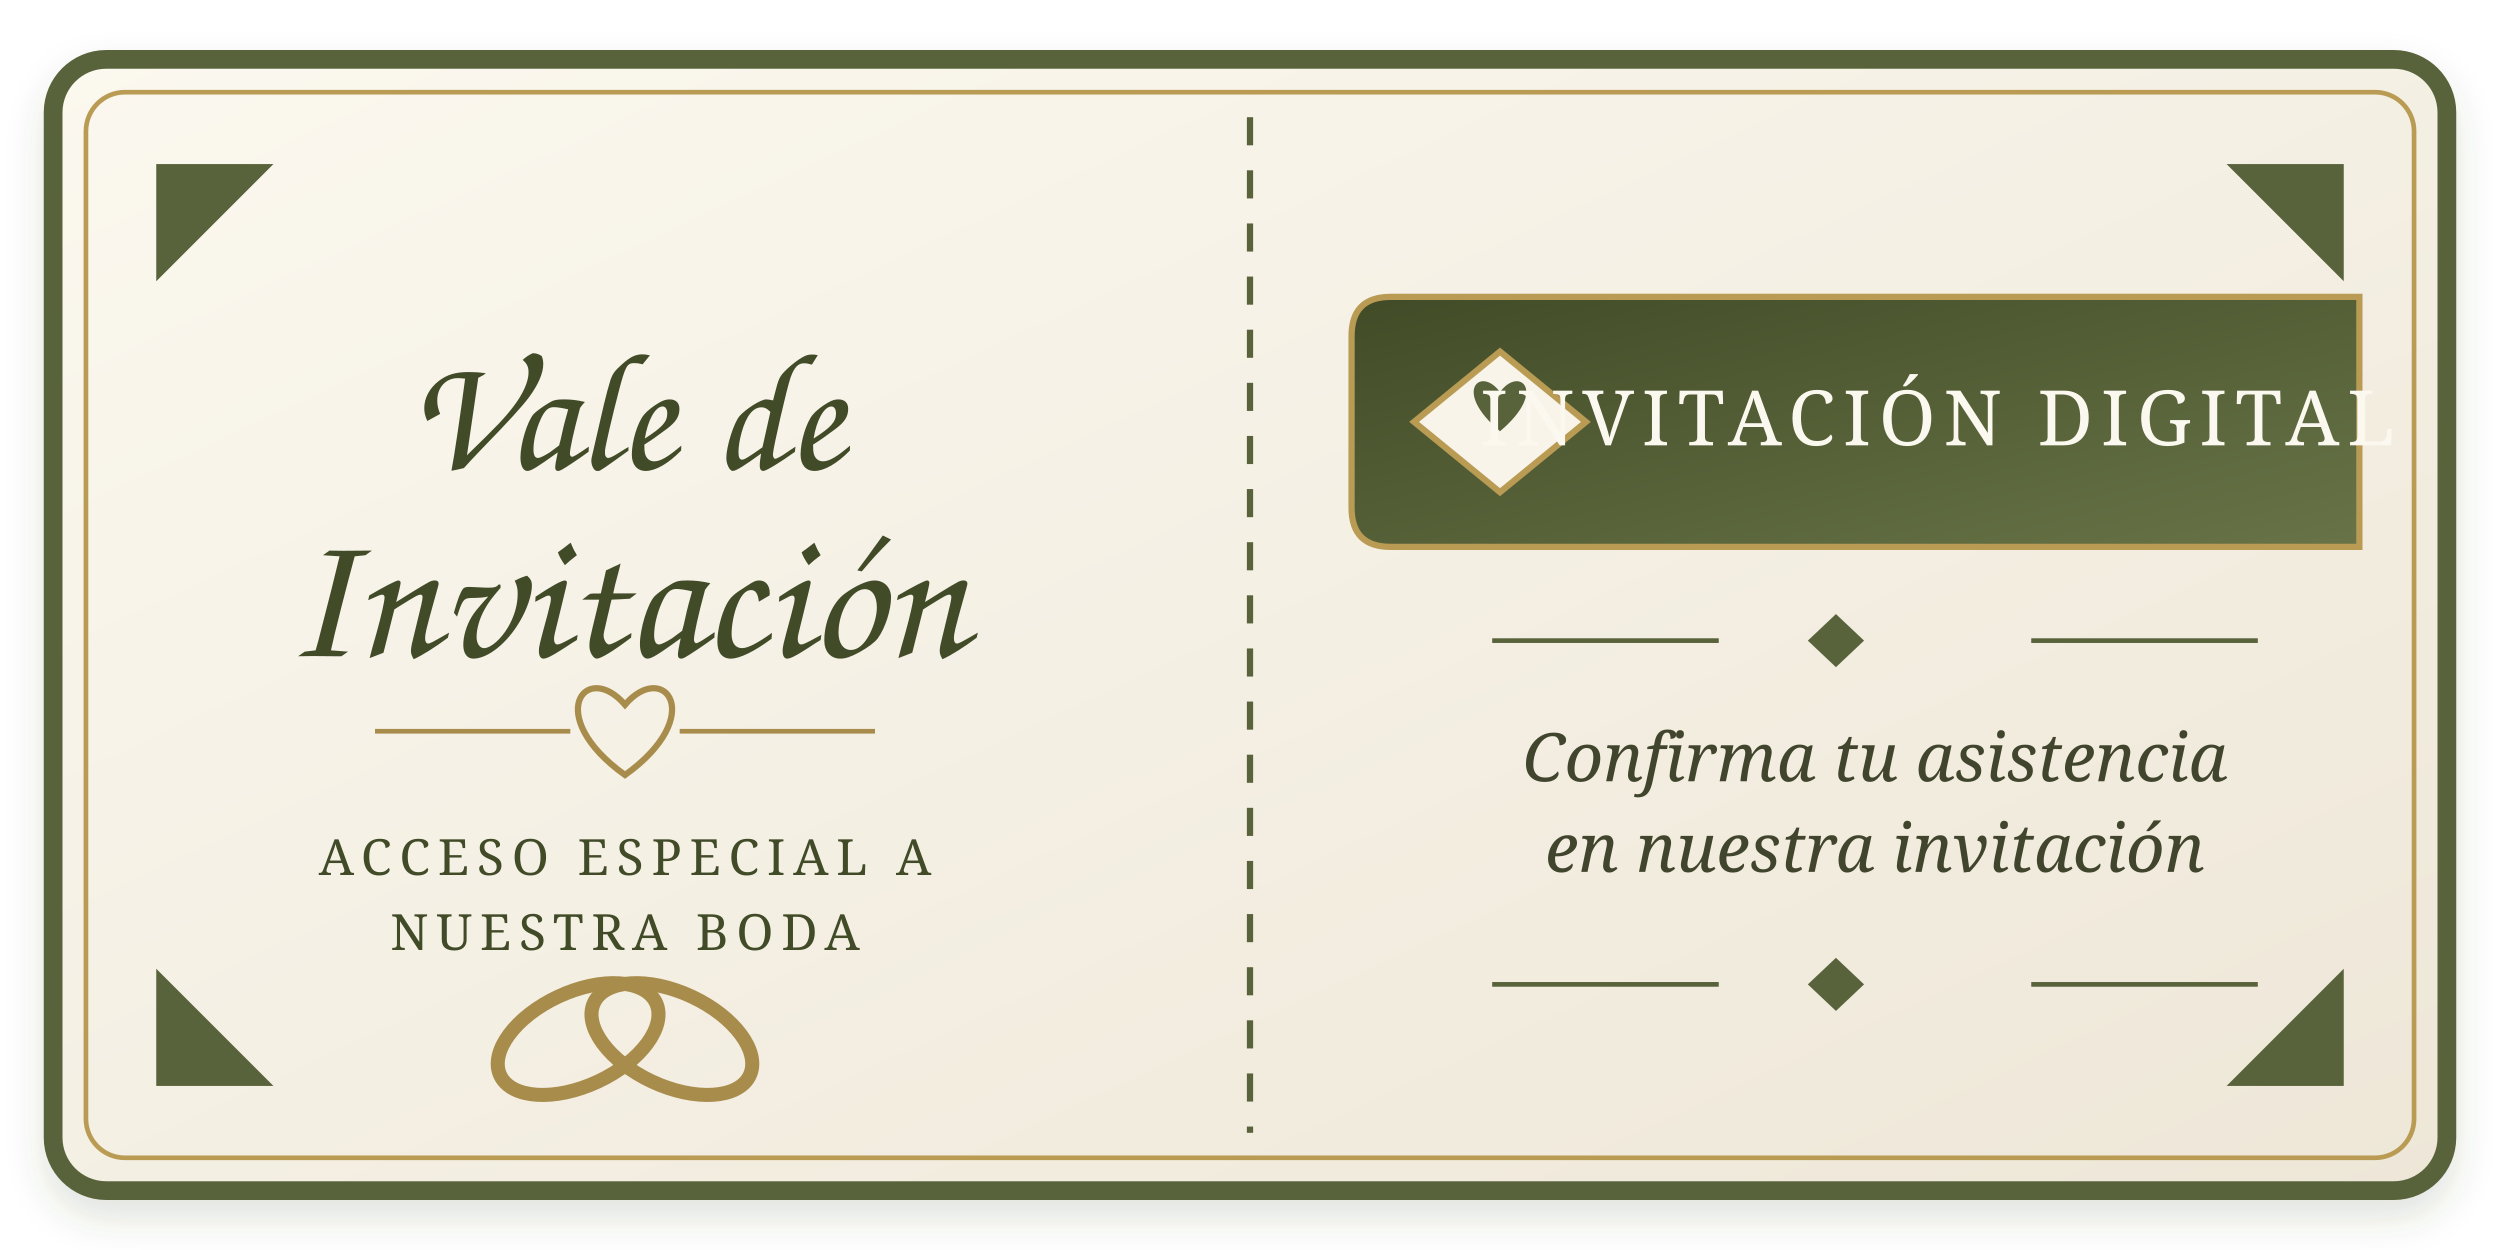
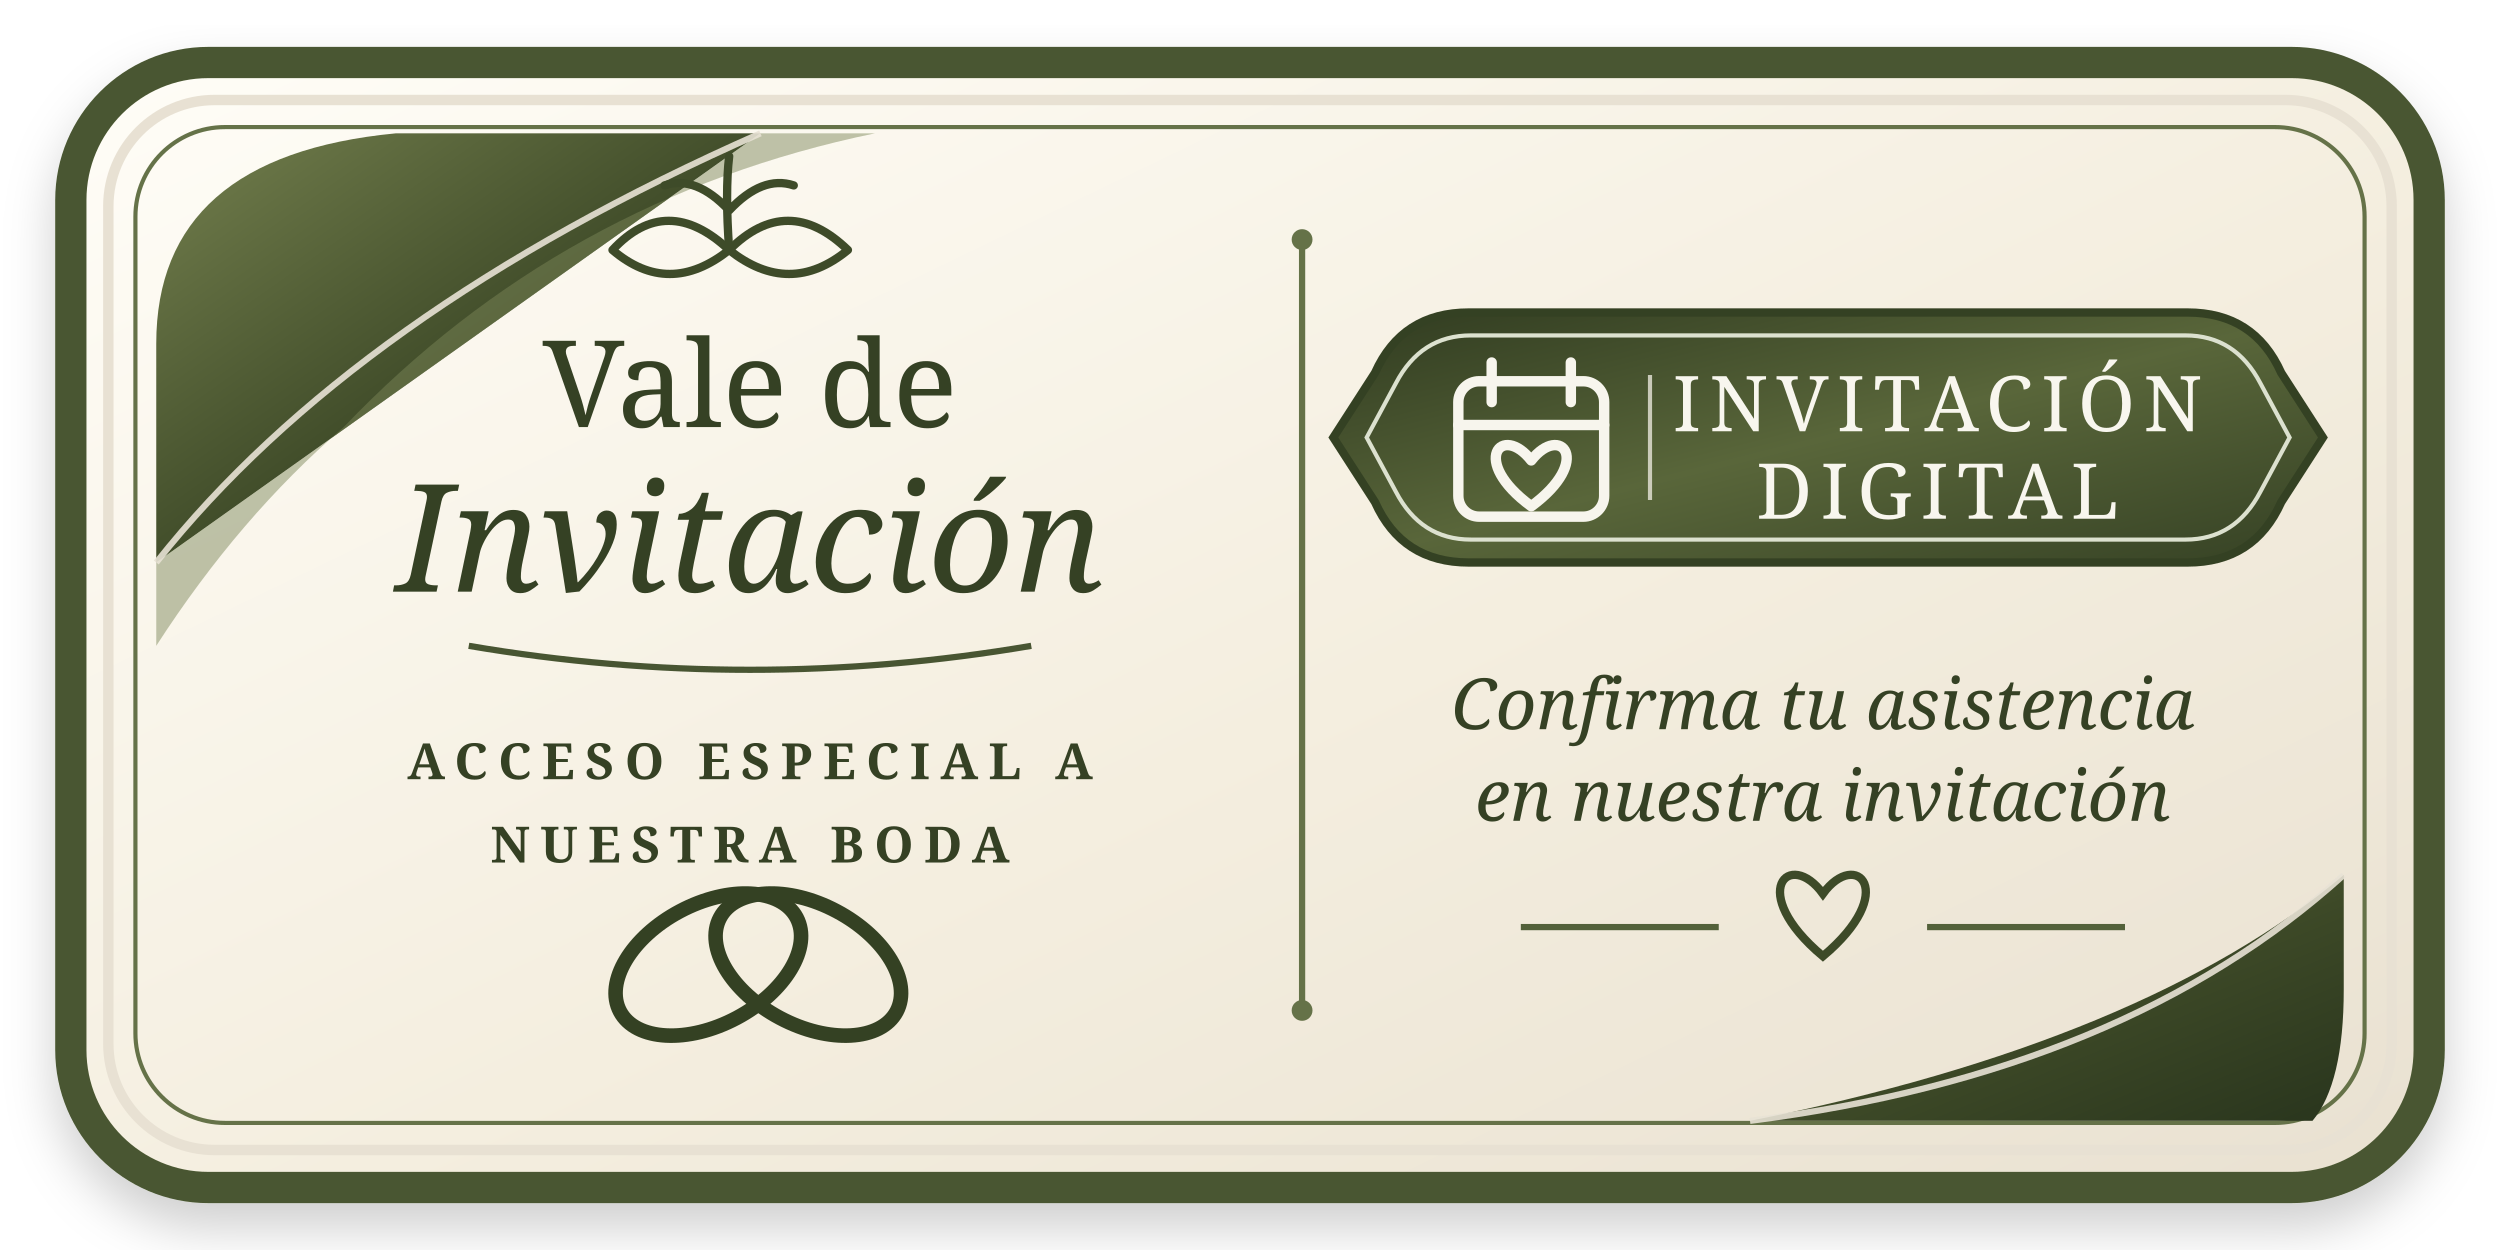
- <svg xmlns="http://www.w3.org/2000/svg" viewBox="0 0 1600 800" role="img" aria-labelledby="title desc">
+ <svg xmlns="http://www.w3.org/2000/svg" viewBox="0 0 1200 600" role="img" aria-labelledby="title desc">
  <defs>
-     <linearGradient id="paper" x1="0" y1="0" x2="1" y2="1">
-       <stop stop-color="#fbf8ef" />
-       <stop offset="1" stop-color="#eee7d8" />
+     <linearGradient id="beige" x1="0" y1="0" x2="1" y2="1">
+       <stop stop-color="#fffdf7" />
+       <stop offset=".55" stop-color="#f4eedf" />
+       <stop offset="1" stop-color="#e9e1d1" />
    </linearGradient>
    <linearGradient id="olive" x1="0" y1="0" x2="1" y2="1">
-       <stop stop-color="#414b27" />
-       <stop offset="1" stop-color="#687447" />
+       <stop stop-color="#303b20" />
+       <stop offset=".5" stop-color="#59663a" />
+       <stop offset="1" stop-color="#354124" />
    </linearGradient>
-     <filter id="shadow" x="-10%" y="-10%" width="120%" height="130%">
-       <feDropShadow dx="0" dy="12" stdDeviation="12" flood-color="#41452d" flood-opacity=".16" />
+     <linearGradient id="fold" x1="0" y1="0" x2="1" y2="1">
+       <stop stop-color="#74804e" />
+       <stop offset=".55" stop-color="#3d4927" />
+       <stop offset="1" stop-color="#29351d" />
+     </linearGradient>
+     <filter id="shadow" x="-15%" y="-20%" width="130%" height="150%">
+       <feGaussianBlur in="SourceAlpha" stdDeviation="12" />
+       <feOffset dy="12" />
+       <feComponentTransfer>
+         <feFuncA type="linear" slope=".19" />
+       </feComponentTransfer>
+       <feMerge>
+         <feMergeNode />
+         <feMergeNode in="SourceGraphic" />
+       </feMerge>
    </filter>
  </defs>
-   <rect x="34" y="38" width="1532" height="724" rx="34" fill="url(#paper)" stroke="#59633b" stroke-width="12" filter="url(#shadow)" />
-   <rect x="55" y="59" width="1490" height="682" rx="25" fill="none" stroke="#b99b54" stroke-width="3" />
-   <path d="M100 105h75l-75 75z M1500 105h-75l75 75z M100 695h75l-75-75z M1500 695h-75l75-75z" fill="#59633b" />
-   <path d="M800 75V725" stroke="#59633b" stroke-width="4" stroke-dasharray="18 16" />
-   <g fill="#414b27" text-anchor="middle">
-     <text x="400" y="300" font-family="cursive" font-style="italic" font-size="108">Vale de</text>
-     <text x="400" y="420" font-family="cursive" font-style="italic" font-size="118">Invitación</text>
-     <path d="M240 468H365 M435 468H560" stroke="#a88c4b" stroke-width="3" />
-     <path d="M400 451 C375 422 347 458 400 496 C453 458 425 422 400 451Z" fill="none" stroke="#a88c4b" stroke-width="4" />
-     <text x="400" y="560" font-family="Georgia,serif" font-size="32" letter-spacing="5">ACCESO ESPECIAL A</text>
-     <text x="400" y="608" font-family="Georgia,serif" font-size="32" letter-spacing="5">NUESTRA BODA</text>
+   <rect x="34" y="30" width="1132" height="540" rx="66" fill="url(#beige)" stroke="#4a5730" stroke-width="15" filter="url(#shadow)" />
+   <rect x="52" y="48" width="1096" height="504" rx="51" fill="none" stroke="#e8e1d3" stroke-width="5" />
+   <rect x="65" y="61" width="1070" height="478" rx="43" fill="none" stroke="#657248" stroke-width="2" />
+   <path d="M75 165Q75 75 190 64H365L75 270Z" fill="url(#fold)" />
+   <path d="M75 270L365 64H420Q270 95 165 205Q115 248 75 310Z" fill="#7b8658" opacity=".48" />
+   <path d="M75 270Q170 150 365 64" fill="none" stroke="#e8e2d5" stroke-width="3" opacity=".9" />
+   <path d="M1125 420Q1030 500 840 538H1110Q1125 520 1125 475Z" fill="url(#fold)" />
+   <path d="M1125 420Q1020 515 840 538" fill="none" stroke="#e8e2d5" stroke-width="3" opacity=".9" />
+   <g fill="none" stroke="#3e4b29" stroke-width="4" stroke-linecap="round" stroke-linejoin="round">
+     <path d="M350 120q-30-28-56 0q27 23 56 0q28-28 57 0q-28 23-57 0" />
+     <path d="M350 120q-2-28 0-45 M350 101q-16-17-31-12 M350 101q16-17 31-12" />
  </g>
-   <g fill="none" stroke="#a88c4b" stroke-width="9">
-     <ellipse cx="370" cy="665" rx="55" ry="30" transform="rotate(-25 370 665)" />
-     <ellipse cx="430" cy="665" rx="55" ry="30" transform="rotate(25 430 665)" />
+   <g text-anchor="middle" fill="#354124">
+     <text x="360" y="205" font-family="Georgia,serif" font-size="58">Vale de</text>
+     <text x="360" y="284" font-family="Georgia,serif" font-style="italic" font-size="72">Invitación</text>
+     <path d="M225 310Q360 333 495 310" fill="none" stroke="#485532" stroke-width="3" />
+     <text x="360" y="374" font-family="Georgia,serif" font-size="24" font-weight="600" letter-spacing="5">ACCESO ESPECIAL A</text>
+     <text x="360" y="414" font-family="Georgia,serif" font-size="24" font-weight="600" letter-spacing="5">NUESTRA BODA</text>
  </g>
-   <g>
-     <path d="M890 190H1510V350H890Q865 350 865 325V215Q865 190 890 190Z" fill="url(#olive)" stroke="#b99b54" stroke-width="4" />
-     <path d="M960 225l55 45-55 45-55-45z" fill="#f8f4e9" stroke="#b99b54" stroke-width="4" />
-     <path d="M960 251c-12-17-31-1 0 25 31-26 12-42 0-25z" fill="#59633b" />
-     <text x="1240" y="285" text-anchor="middle" fill="#fbf8ef" font-family="Georgia,serif" font-size="49" letter-spacing="5">INVITACIÓN DIGITAL</text>
-     <path d="M955 410H1100 M1300 410H1445" stroke="#59633b" stroke-width="3" />
-     <path d="M1175 393l18 17-18 17-18-17z" fill="#59633b" />
-     <text x="1200" y="500" text-anchor="middle" fill="#41452d" font-family="Georgia,serif" font-size="43" font-style="italic">Confirma tu asistencia</text>
-     <text x="1200" y="558" text-anchor="middle" fill="#41452d" font-family="Georgia,serif" font-size="43" font-style="italic">en nuestra invitación</text>
-     <path d="M955 630H1100 M1300 630H1445" stroke="#59633b" stroke-width="3" />
-     <path d="M1175 613l18 17-18 17-18-17z" fill="#59633b" />
+   <g fill="none" stroke="#344123" stroke-width="7">
+     <ellipse cx="340" cy="463" rx="48" ry="29" transform="rotate(-28 340 463)" />
+     <ellipse cx="388" cy="463" rx="48" ry="29" transform="rotate(28 388 463)" />
  </g>
+   <path d="M625 115V485" stroke="#657248" stroke-width="3" />
+   <circle cx="625" cy="115" r="5" fill="#657248" />
+   <circle cx="625" cy="485" r="5" fill="#657248" />
+   <path d="M705 150H1050Q1082 150 1095 179L1115 210 1095 241Q1082 270 1050 270H705Q673 270 660 241L640 210 660 179Q673 150 705 150Z" fill="url(#olive)" stroke="#344123" stroke-width="4" />
+   <path d="M706 161H1049Q1073 161 1085 184L1099 210 1085 236Q1073 259 1049 259H706Q682 259 670 236L656 210 670 184Q682 161 706 161Z" fill="none" stroke="#dce1cf" stroke-width="2" />
+   <g fill="none" stroke="#f7f5ed" stroke-width="5" stroke-linecap="round" stroke-linejoin="round">
+     <rect x="700" y="183" width="70" height="65" rx="10" />
+     <path d="M716 174v19 M754 174v19 M700 204h70" />
+     <path d="M735 221c-14-18-30 0 0 22 30-22 14-40 0-22z" />
+   </g>
+   <path d="M792 180V240" stroke="#e8e6db" stroke-width="2" opacity=".8" />
+   <g text-anchor="middle" fill="#f8f6ee" font-family="Georgia,serif" letter-spacing="4">
+     <text x="930" y="207" font-size="37">INVITACIÓN</text>
+     <text x="930" y="249" font-size="37">DIGITAL</text>
+   </g>
+   <g text-anchor="middle" fill="#354124">
+     <text x="875" y="350" font-family="Georgia,serif" font-style="italic" font-size="34">Confirma tu asistencia</text>
+     <text x="875" y="394" font-family="Georgia,serif" font-style="italic" font-size="34">en nuestra invitación</text>
+   </g>
+   <path d="M730 445H825 M925 445H1020" stroke="#53613a" stroke-width="3" />
+   <path d="M875 429c-16-22-37-1 0 30 37-31 16-52 0-30z" fill="none" stroke="#3d4a28" stroke-width="4" />
</svg>
